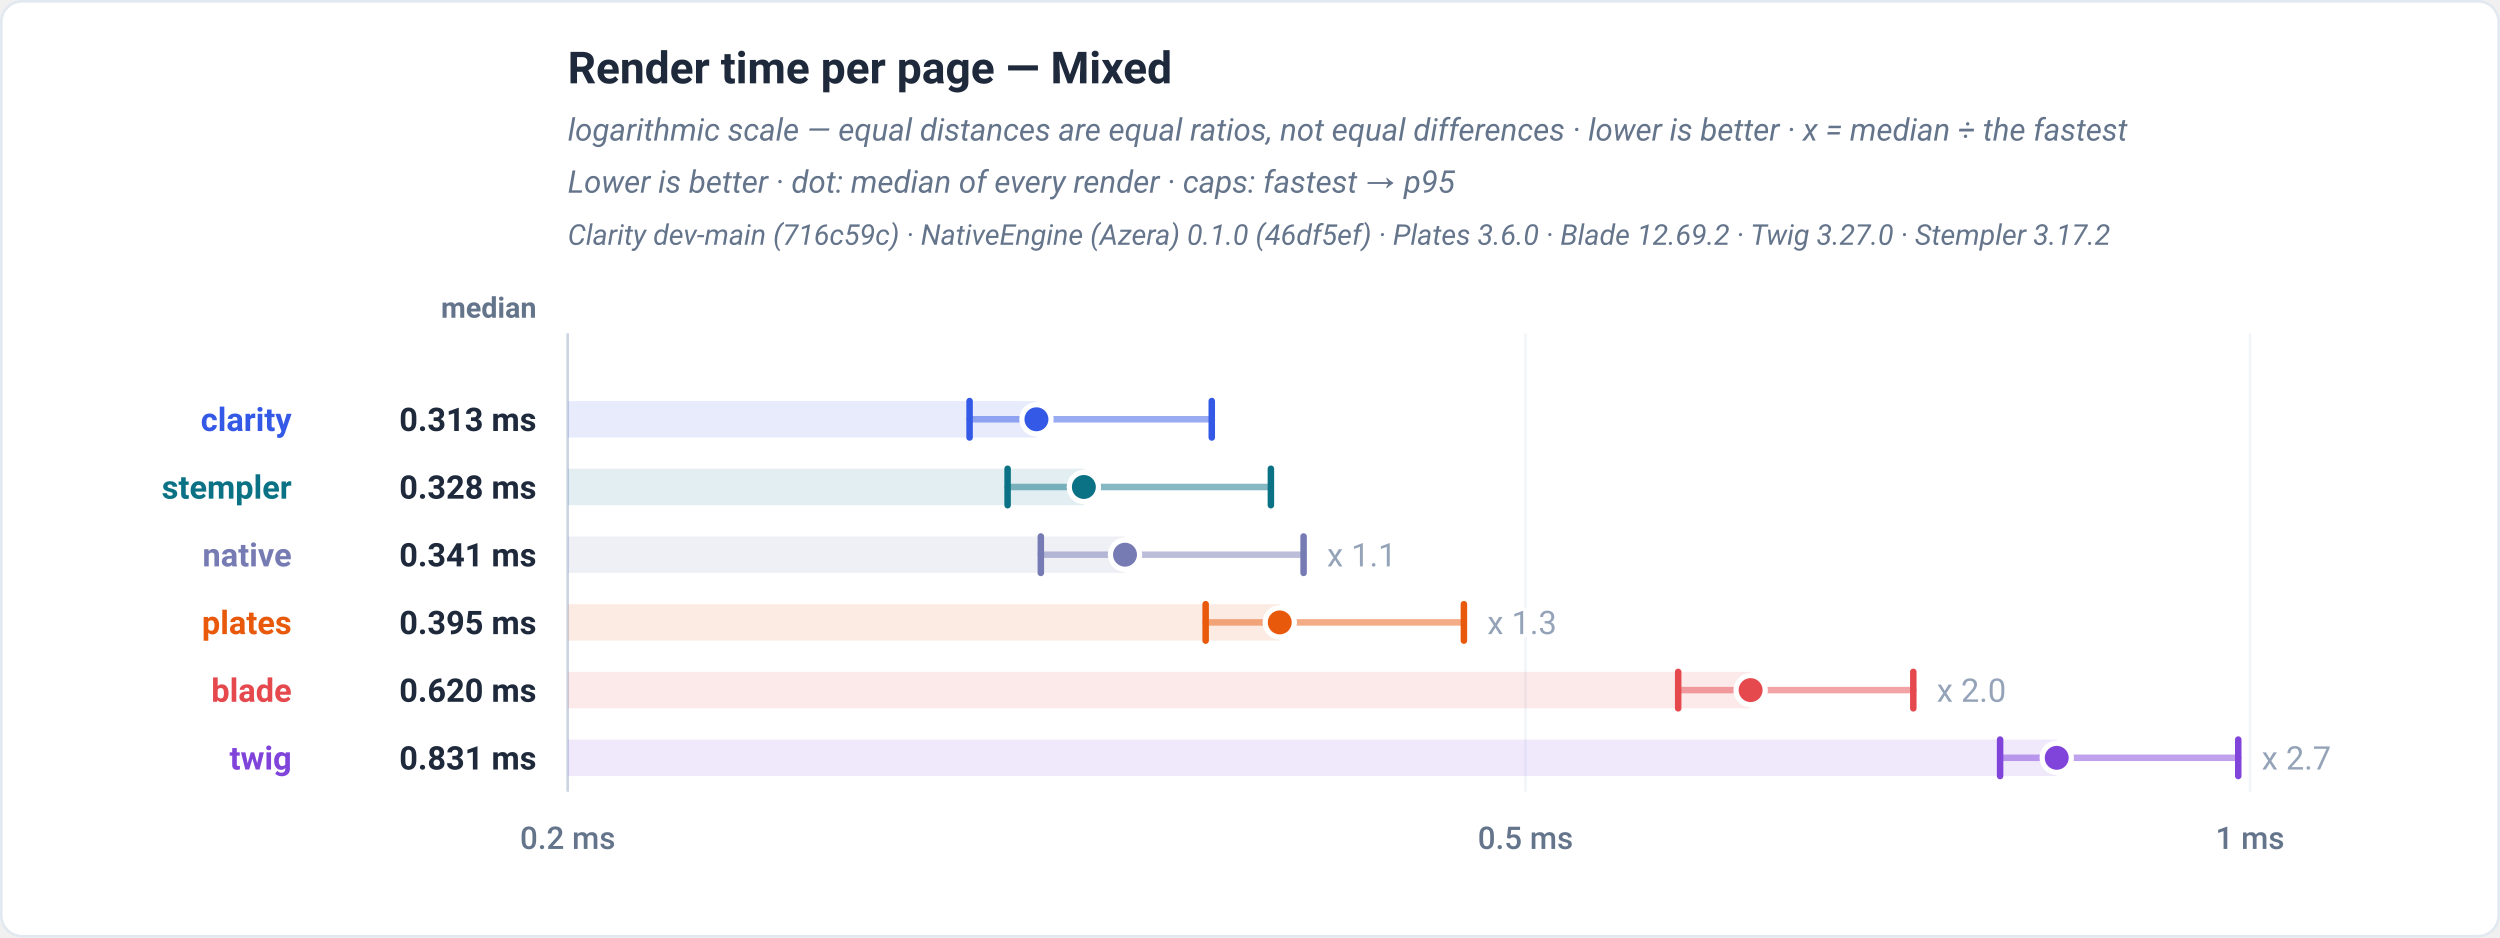
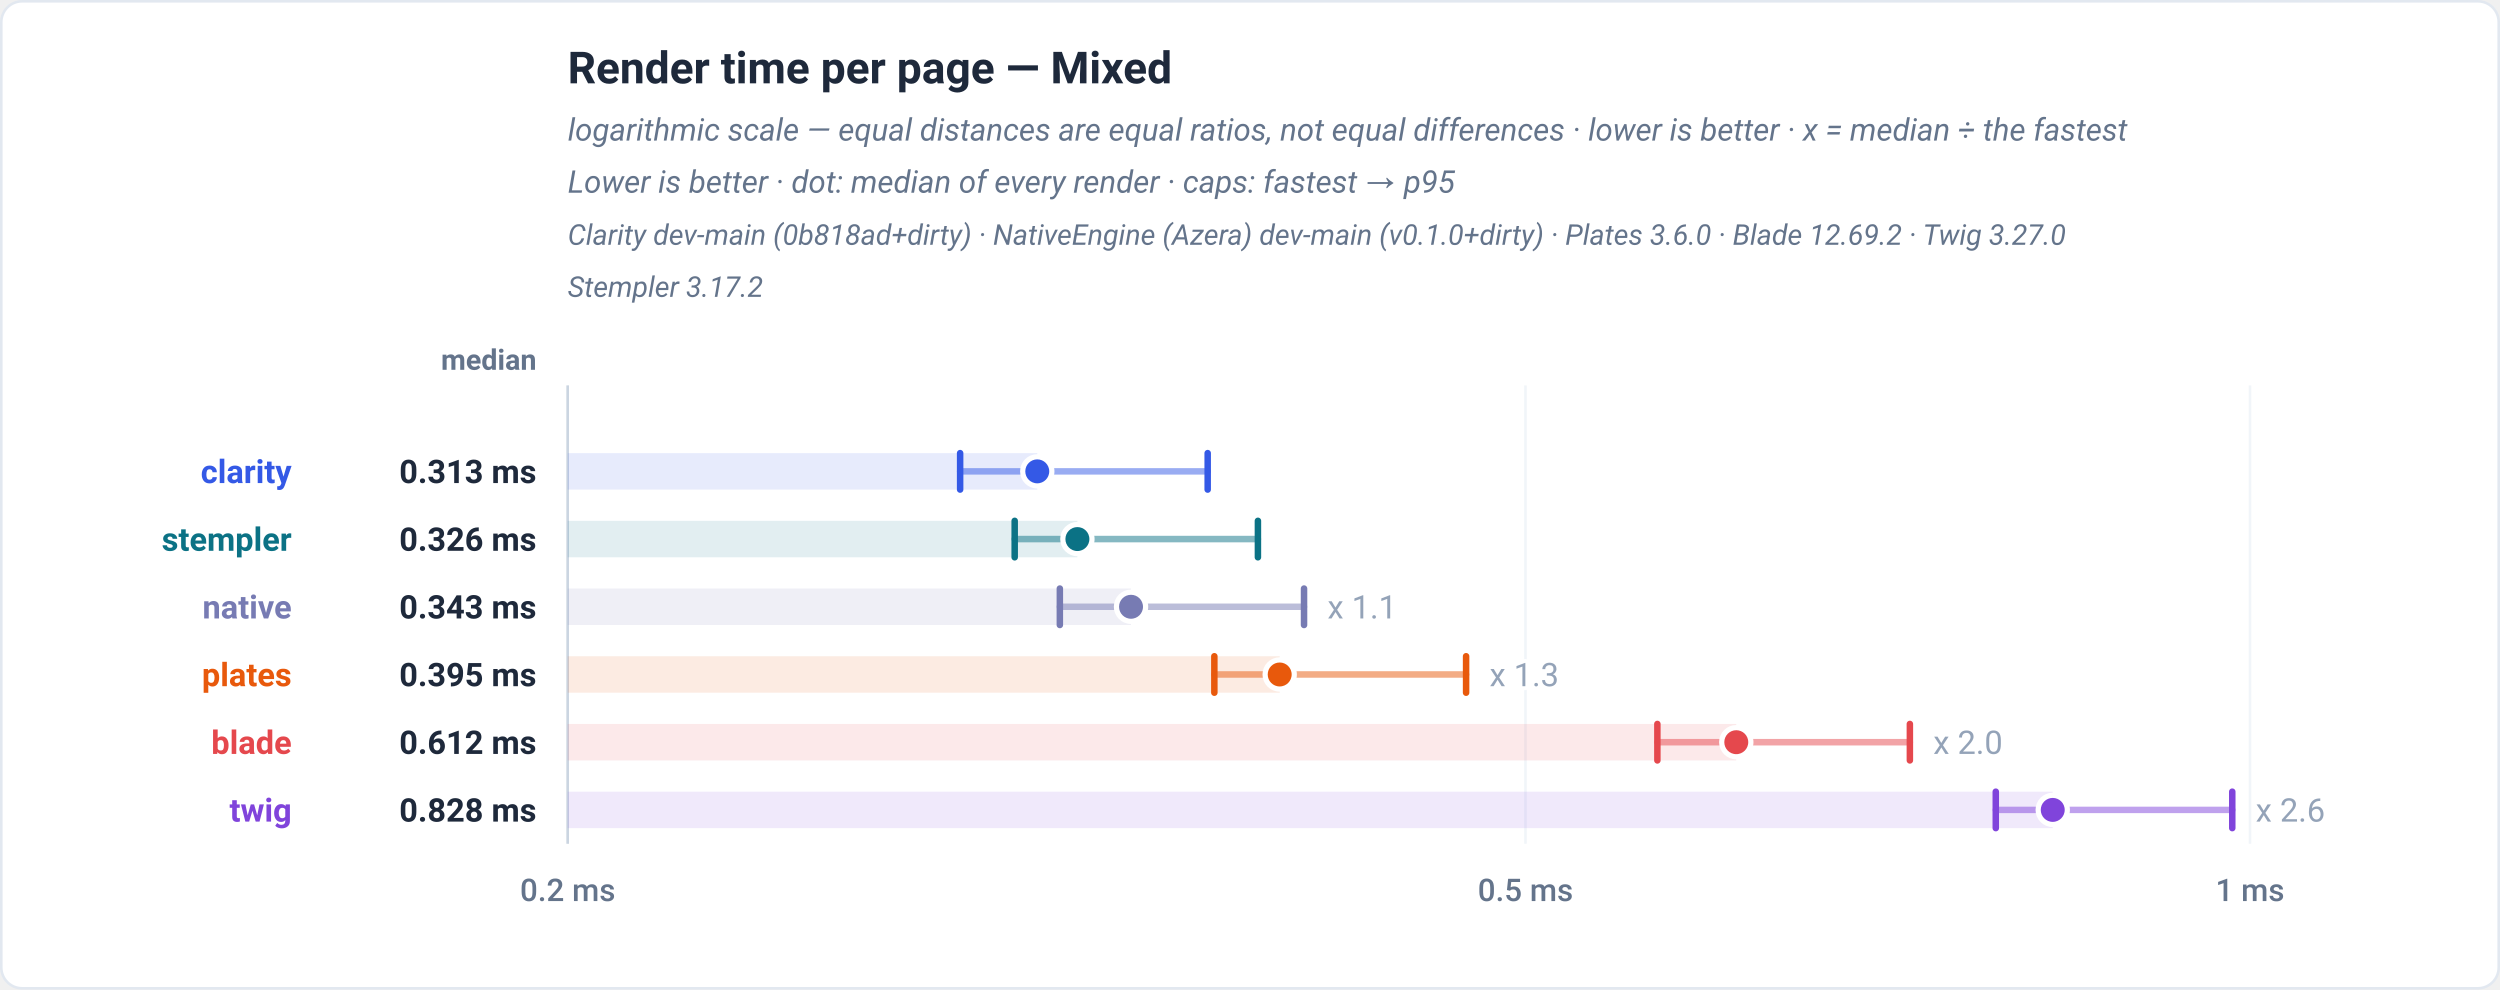
- <svg xmlns="http://www.w3.org/2000/svg" viewBox="0 0 960 360" width="960" height="360" role="img" font-family="-apple-system,BlinkMacSystemFont,'Segoe UI',Roboto,Helvetica,Arial,sans-serif">
-   <rect x="0.5" y="0.5" width="959" height="359" rx="8" fill="#ffffff" stroke="#e2e8f0" />
+ <svg xmlns="http://www.w3.org/2000/svg" viewBox="0 0 960 380" width="960" height="380" role="img" font-family="-apple-system,BlinkMacSystemFont,'Segoe UI',Roboto,Helvetica,Arial,sans-serif">
+   <rect x="0.5" y="0.5" width="959" height="379" rx="8" fill="#ffffff" stroke="#e2e8f0" />
  <text x="218" y="32" font-family="-apple-system,BlinkMacSystemFont,'Segoe UI',Roboto,Helvetica,Arial,sans-serif" font-size="17" font-weight="700" fill="#1e293b" text-anchor="start">Render time per page — Mixed</text>
  <text x="218" y="54" font-family="-apple-system,BlinkMacSystemFont,'Segoe UI',Roboto,Helvetica,Arial,sans-serif" font-size="12" font-weight="400" fill="#64748b" text-anchor="start" font-style="italic">logarithmic scale — equal distances are equal ratios, not equal differences · lower is better · x = median ÷ the fastest</text>
  <text x="218" y="74" font-family="-apple-system,BlinkMacSystemFont,'Segoe UI',Roboto,Helvetica,Arial,sans-serif" font-size="12" font-weight="400" fill="#64748b" text-anchor="start" font-style="italic">Lower is better · dot: median of every render · caps: fastest → p95</text>
-   <text x="218" y="94" font-family="-apple-system,BlinkMacSystemFont,'Segoe UI',Roboto,Helvetica,Arial,sans-serif" font-size="11" font-weight="400" fill="#64748b" text-anchor="start" font-style="italic">Clarity dev-main (716c59c) · NativeEngine (Azera) 0.1.0 (46df5ef) · Plates 3.6.0 · Blade 12.69.2 · Twig 3.27.0 · Stempler 3.17.2</text>
-   <text x="206" y="122" font-family="-apple-system,BlinkMacSystemFont,'Segoe UI',Roboto,Helvetica,Arial,sans-serif" font-size="11" font-weight="600" fill="#64748b" text-anchor="end">median</text>
-   <line x1="218" y1="128" x2="218" y2="304" stroke="#f1f5f9" stroke-width="1" />
-   <text x="218" y="326" font-family="-apple-system,BlinkMacSystemFont,'Segoe UI',Roboto,Helvetica,Arial,sans-serif" font-size="12" font-weight="500" fill="#64748b" text-anchor="middle">0.2 ms</text>
-   <line x1="585.78" y1="128" x2="585.78" y2="304" stroke="#f1f5f9" stroke-width="1" />
-   <text x="585.78" y="326" font-family="-apple-system,BlinkMacSystemFont,'Segoe UI',Roboto,Helvetica,Arial,sans-serif" font-size="12" font-weight="500" fill="#64748b" text-anchor="middle">0.5 ms</text>
-   <line x1="864" y1="128" x2="864" y2="304" stroke="#f1f5f9" stroke-width="1" />
-   <text x="864" y="326" font-family="-apple-system,BlinkMacSystemFont,'Segoe UI',Roboto,Helvetica,Arial,sans-serif" font-size="12" font-weight="500" fill="#64748b" text-anchor="middle">1 ms</text>
-   <line x1="218" y1="128" x2="218" y2="304" stroke="#cbd5e1" stroke-width="1" />
-   <rect x="218" y="154" width="179.99" height="14" fill="#3459e6" fill-opacity="0.12" />
-   <line x1="372.32" y1="161" x2="465.32" y2="161" stroke="#3459e6" stroke-width="2.5" stroke-linecap="round" opacity="0.5" />
-   <line x1="372.32" y1="154" x2="372.32" y2="168" stroke="#3459e6" stroke-width="2.5" stroke-linecap="round" />
-   <line x1="465.32" y1="154" x2="465.32" y2="168" stroke="#3459e6" stroke-width="2.5" stroke-linecap="round" />
-   <circle cx="397.99" cy="161" r="5.6" fill="#3459e6" stroke="#ffffff" stroke-width="2" />
-   <text x="112" y="165.5" font-family="-apple-system,BlinkMacSystemFont,'Segoe UI',Roboto,Helvetica,Arial,sans-serif" font-size="12.5" font-weight="700" fill="#3459e6" text-anchor="end">clarity</text>
-   <text x="206" y="165.5" font-family="-apple-system,BlinkMacSystemFont,'Segoe UI',Roboto,Helvetica,Arial,sans-serif" font-size="12.5" font-weight="700" fill="#1e293b" text-anchor="end">0.313 ms</text>
-   <rect x="218" y="180" width="198.2" height="14" fill="#0b7285" fill-opacity="0.12" />
-   <line x1="386.92" y1="187" x2="488.02" y2="187" stroke="#0b7285" stroke-width="2.5" stroke-linecap="round" opacity="0.5" />
-   <line x1="386.92" y1="180" x2="386.92" y2="194" stroke="#0b7285" stroke-width="2.5" stroke-linecap="round" />
-   <line x1="488.02" y1="180" x2="488.02" y2="194" stroke="#0b7285" stroke-width="2.5" stroke-linecap="round" />
-   <circle cx="416.2" cy="187" r="5.6" fill="#0b7285" stroke="#ffffff" stroke-width="2" />
-   <text x="112" y="191.5" font-family="-apple-system,BlinkMacSystemFont,'Segoe UI',Roboto,Helvetica,Arial,sans-serif" font-size="12.5" font-weight="700" fill="#0b7285" text-anchor="end">stempler</text>
-   <text x="206" y="191.5" font-family="-apple-system,BlinkMacSystemFont,'Segoe UI',Roboto,Helvetica,Arial,sans-serif" font-size="12.5" font-weight="700" fill="#1e293b" text-anchor="end">0.328 ms</text>
-   <rect x="218" y="206" width="214" height="14" fill="#777bb3" fill-opacity="0.12" />
-   <line x1="399.68" y1="213" x2="500.58" y2="213" stroke="#777bb3" stroke-width="2.5" stroke-linecap="round" opacity="0.5" />
-   <line x1="399.68" y1="206" x2="399.68" y2="220" stroke="#777bb3" stroke-width="2.5" stroke-linecap="round" />
-   <line x1="500.58" y1="206" x2="500.58" y2="220" stroke="#777bb3" stroke-width="2.5" stroke-linecap="round" />
-   <circle cx="432" cy="213" r="5.6" fill="#777bb3" stroke="#ffffff" stroke-width="2" />
-   <text x="509.58" y="217.5" font-family="-apple-system,BlinkMacSystemFont,'Segoe UI',Roboto,Helvetica,Arial,sans-serif" font-size="12.5" font-weight="400" fill="#94a3b8" text-anchor="start" stroke="#ffffff" stroke-width="3" paint-order="stroke" stroke-linejoin="round">x 1.1</text>
-   <text x="112" y="217.5" font-family="-apple-system,BlinkMacSystemFont,'Segoe UI',Roboto,Helvetica,Arial,sans-serif" font-size="12.5" font-weight="700" fill="#777bb3" text-anchor="end">native</text>
-   <text x="206" y="217.5" font-family="-apple-system,BlinkMacSystemFont,'Segoe UI',Roboto,Helvetica,Arial,sans-serif" font-size="12.5" font-weight="700" fill="#1e293b" text-anchor="end">0.341 ms</text>
-   <rect x="218" y="232" width="273.42" height="14" fill="#e8590c" fill-opacity="0.12" />
-   <line x1="462.97" y1="239" x2="562.14" y2="239" stroke="#e8590c" stroke-width="2.5" stroke-linecap="round" opacity="0.5" />
-   <line x1="462.97" y1="232" x2="462.97" y2="246" stroke="#e8590c" stroke-width="2.5" stroke-linecap="round" />
-   <line x1="562.14" y1="232" x2="562.14" y2="246" stroke="#e8590c" stroke-width="2.5" stroke-linecap="round" />
-   <circle cx="491.42" cy="239" r="5.6" fill="#e8590c" stroke="#ffffff" stroke-width="2" />
-   <text x="571.14" y="243.5" font-family="-apple-system,BlinkMacSystemFont,'Segoe UI',Roboto,Helvetica,Arial,sans-serif" font-size="12.5" font-weight="400" fill="#94a3b8" text-anchor="start" stroke="#ffffff" stroke-width="3" paint-order="stroke" stroke-linejoin="round">x 1.3</text>
-   <text x="112" y="243.5" font-family="-apple-system,BlinkMacSystemFont,'Segoe UI',Roboto,Helvetica,Arial,sans-serif" font-size="12.5" font-weight="700" fill="#e8590c" text-anchor="end">plates</text>
-   <text x="206" y="243.5" font-family="-apple-system,BlinkMacSystemFont,'Segoe UI',Roboto,Helvetica,Arial,sans-serif" font-size="12.5" font-weight="700" fill="#1e293b" text-anchor="end">0.395 ms</text>
-   <rect x="218" y="258" width="454.23" height="14" fill="#e5484d" fill-opacity="0.12" />
-   <line x1="644.42" y1="265" x2="734.71" y2="265" stroke="#e5484d" stroke-width="2.5" stroke-linecap="round" opacity="0.5" />
-   <line x1="644.42" y1="258" x2="644.42" y2="272" stroke="#e5484d" stroke-width="2.5" stroke-linecap="round" />
-   <line x1="734.71" y1="258" x2="734.71" y2="272" stroke="#e5484d" stroke-width="2.5" stroke-linecap="round" />
-   <circle cx="672.23" cy="265" r="5.6" fill="#e5484d" stroke="#ffffff" stroke-width="2" />
-   <text x="743.71" y="269.5" font-family="-apple-system,BlinkMacSystemFont,'Segoe UI',Roboto,Helvetica,Arial,sans-serif" font-size="12.5" font-weight="400" fill="#94a3b8" text-anchor="start" stroke="#ffffff" stroke-width="3" paint-order="stroke" stroke-linejoin="round">x 2.0</text>
-   <text x="112" y="269.5" font-family="-apple-system,BlinkMacSystemFont,'Segoe UI',Roboto,Helvetica,Arial,sans-serif" font-size="12.5" font-weight="700" fill="#e5484d" text-anchor="end">blade</text>
-   <text x="206" y="269.5" font-family="-apple-system,BlinkMacSystemFont,'Segoe UI',Roboto,Helvetica,Arial,sans-serif" font-size="12.5" font-weight="700" fill="#1e293b" text-anchor="end">0.620 ms</text>
-   <rect x="218" y="284" width="571.78" height="14" fill="#8044db" fill-opacity="0.12" />
-   <line x1="768.04" y1="291" x2="859.49" y2="291" stroke="#8044db" stroke-width="2.5" stroke-linecap="round" opacity="0.5" />
-   <line x1="768.04" y1="284" x2="768.04" y2="298" stroke="#8044db" stroke-width="2.5" stroke-linecap="round" />
-   <line x1="859.49" y1="284" x2="859.49" y2="298" stroke="#8044db" stroke-width="2.5" stroke-linecap="round" />
-   <circle cx="789.78" cy="291" r="5.6" fill="#8044db" stroke="#ffffff" stroke-width="2" />
-   <text x="868.49" y="295.5" font-family="-apple-system,BlinkMacSystemFont,'Segoe UI',Roboto,Helvetica,Arial,sans-serif" font-size="12.5" font-weight="400" fill="#94a3b8" text-anchor="start" stroke="#ffffff" stroke-width="3" paint-order="stroke" stroke-linejoin="round">x 2.7</text>
-   <text x="112" y="295.5" font-family="-apple-system,BlinkMacSystemFont,'Segoe UI',Roboto,Helvetica,Arial,sans-serif" font-size="12.5" font-weight="700" fill="#8044db" text-anchor="end">twig</text>
-   <text x="206" y="295.5" font-family="-apple-system,BlinkMacSystemFont,'Segoe UI',Roboto,Helvetica,Arial,sans-serif" font-size="12.5" font-weight="700" fill="#1e293b" text-anchor="end">0.831 ms</text>
+   <text x="218" y="94" font-family="-apple-system,BlinkMacSystemFont,'Segoe UI',Roboto,Helvetica,Arial,sans-serif" font-size="11" font-weight="400" fill="#64748b" text-anchor="start" font-style="italic">Clarity dev-main (0b818ad+dirty) · NativeEngine (Azera) dev-main (v0.1.0+dirty) · Plates 3.6.0 · Blade 12.69.2 · Twig 3.27.0</text>
+   <text x="218" y="114" font-family="-apple-system,BlinkMacSystemFont,'Segoe UI',Roboto,Helvetica,Arial,sans-serif" font-size="11" font-weight="400" fill="#64748b" text-anchor="start" font-style="italic">Stempler 3.17.2</text>
+   <text x="206" y="142" font-family="-apple-system,BlinkMacSystemFont,'Segoe UI',Roboto,Helvetica,Arial,sans-serif" font-size="11" font-weight="600" fill="#64748b" text-anchor="end">median</text>
+   <line x1="218" y1="148" x2="218" y2="324" stroke="#f1f5f9" stroke-width="1" />
+   <text x="218" y="346" font-family="-apple-system,BlinkMacSystemFont,'Segoe UI',Roboto,Helvetica,Arial,sans-serif" font-size="12" font-weight="500" fill="#64748b" text-anchor="middle">0.2 ms</text>
+   <line x1="585.78" y1="148" x2="585.78" y2="324" stroke="#f1f5f9" stroke-width="1" />
+   <text x="585.78" y="346" font-family="-apple-system,BlinkMacSystemFont,'Segoe UI',Roboto,Helvetica,Arial,sans-serif" font-size="12" font-weight="500" fill="#64748b" text-anchor="middle">0.5 ms</text>
+   <line x1="864" y1="148" x2="864" y2="324" stroke="#f1f5f9" stroke-width="1" />
+   <text x="864" y="346" font-family="-apple-system,BlinkMacSystemFont,'Segoe UI',Roboto,Helvetica,Arial,sans-serif" font-size="12" font-weight="500" fill="#64748b" text-anchor="middle">1 ms</text>
+   <line x1="218" y1="148" x2="218" y2="324" stroke="#cbd5e1" stroke-width="1" />
+   <rect x="218" y="174" width="180.31" height="14" fill="#3459e6" fill-opacity="0.12" />
+   <line x1="368.69" y1="181" x2="463.75" y2="181" stroke="#3459e6" stroke-width="2.5" stroke-linecap="round" opacity="0.5" />
+   <line x1="368.69" y1="174" x2="368.69" y2="188" stroke="#3459e6" stroke-width="2.5" stroke-linecap="round" />
+   <line x1="463.75" y1="174" x2="463.75" y2="188" stroke="#3459e6" stroke-width="2.5" stroke-linecap="round" />
+   <circle cx="398.31" cy="181" r="5.6" fill="#3459e6" stroke="#ffffff" stroke-width="2" />
+   <text x="112" y="185.5" font-family="-apple-system,BlinkMacSystemFont,'Segoe UI',Roboto,Helvetica,Arial,sans-serif" font-size="12.5" font-weight="700" fill="#3459e6" text-anchor="end">clarity</text>
+   <text x="206" y="185.5" font-family="-apple-system,BlinkMacSystemFont,'Segoe UI',Roboto,Helvetica,Arial,sans-serif" font-size="12.5" font-weight="700" fill="#1e293b" text-anchor="end">0.313 ms</text>
+   <rect x="218" y="200" width="195.72" height="14" fill="#0b7285" fill-opacity="0.12" />
+   <line x1="389.64" y1="207" x2="483.04" y2="207" stroke="#0b7285" stroke-width="2.5" stroke-linecap="round" opacity="0.5" />
+   <line x1="389.64" y1="200" x2="389.64" y2="214" stroke="#0b7285" stroke-width="2.5" stroke-linecap="round" />
+   <line x1="483.04" y1="200" x2="483.04" y2="214" stroke="#0b7285" stroke-width="2.5" stroke-linecap="round" />
+   <circle cx="413.72" cy="207" r="5.6" fill="#0b7285" stroke="#ffffff" stroke-width="2" />
+   <text x="112" y="211.5" font-family="-apple-system,BlinkMacSystemFont,'Segoe UI',Roboto,Helvetica,Arial,sans-serif" font-size="12.5" font-weight="700" fill="#0b7285" text-anchor="end">stempler</text>
+   <text x="206" y="211.5" font-family="-apple-system,BlinkMacSystemFont,'Segoe UI',Roboto,Helvetica,Arial,sans-serif" font-size="12.5" font-weight="700" fill="#1e293b" text-anchor="end">0.326 ms</text>
+   <rect x="218" y="226" width="216.31" height="14" fill="#777bb3" fill-opacity="0.12" />
+   <line x1="406.98" y1="233" x2="500.75" y2="233" stroke="#777bb3" stroke-width="2.5" stroke-linecap="round" opacity="0.5" />
+   <line x1="406.98" y1="226" x2="406.98" y2="240" stroke="#777bb3" stroke-width="2.5" stroke-linecap="round" />
+   <line x1="500.75" y1="226" x2="500.75" y2="240" stroke="#777bb3" stroke-width="2.5" stroke-linecap="round" />
+   <circle cx="434.31" cy="233" r="5.6" fill="#777bb3" stroke="#ffffff" stroke-width="2" />
+   <text x="509.75" y="237.5" font-family="-apple-system,BlinkMacSystemFont,'Segoe UI',Roboto,Helvetica,Arial,sans-serif" font-size="12.5" font-weight="400" fill="#94a3b8" text-anchor="start" stroke="#ffffff" stroke-width="3" paint-order="stroke" stroke-linejoin="round">x 1.1</text>
+   <text x="112" y="237.5" font-family="-apple-system,BlinkMacSystemFont,'Segoe UI',Roboto,Helvetica,Arial,sans-serif" font-size="12.5" font-weight="700" fill="#777bb3" text-anchor="end">native</text>
+   <text x="206" y="237.5" font-family="-apple-system,BlinkMacSystemFont,'Segoe UI',Roboto,Helvetica,Arial,sans-serif" font-size="12.5" font-weight="700" fill="#1e293b" text-anchor="end">0.343 ms</text>
+   <rect x="218" y="252" width="273.4" height="14" fill="#e8590c" fill-opacity="0.12" />
+   <line x1="466.31" y1="259" x2="562.98" y2="259" stroke="#e8590c" stroke-width="2.5" stroke-linecap="round" opacity="0.5" />
+   <line x1="466.31" y1="252" x2="466.31" y2="266" stroke="#e8590c" stroke-width="2.5" stroke-linecap="round" />
+   <line x1="562.98" y1="252" x2="562.98" y2="266" stroke="#e8590c" stroke-width="2.5" stroke-linecap="round" />
+   <circle cx="491.4" cy="259" r="5.6" fill="#e8590c" stroke="#ffffff" stroke-width="2" />
+   <text x="571.98" y="263.5" font-family="-apple-system,BlinkMacSystemFont,'Segoe UI',Roboto,Helvetica,Arial,sans-serif" font-size="12.5" font-weight="400" fill="#94a3b8" text-anchor="start" stroke="#ffffff" stroke-width="3" paint-order="stroke" stroke-linejoin="round">x 1.3</text>
+   <text x="112" y="263.5" font-family="-apple-system,BlinkMacSystemFont,'Segoe UI',Roboto,Helvetica,Arial,sans-serif" font-size="12.5" font-weight="700" fill="#e8590c" text-anchor="end">plates</text>
+   <text x="206" y="263.5" font-family="-apple-system,BlinkMacSystemFont,'Segoe UI',Roboto,Helvetica,Arial,sans-serif" font-size="12.5" font-weight="700" fill="#1e293b" text-anchor="end">0.395 ms</text>
+   <rect x="218" y="278" width="448.73" height="14" fill="#e5484d" fill-opacity="0.12" />
+   <line x1="636.43" y1="285" x2="733.39" y2="285" stroke="#e5484d" stroke-width="2.5" stroke-linecap="round" opacity="0.5" />
+   <line x1="636.43" y1="278" x2="636.43" y2="292" stroke="#e5484d" stroke-width="2.5" stroke-linecap="round" />
+   <line x1="733.39" y1="278" x2="733.39" y2="292" stroke="#e5484d" stroke-width="2.5" stroke-linecap="round" />
+   <circle cx="666.73" cy="285" r="5.6" fill="#e5484d" stroke="#ffffff" stroke-width="2" />
+   <text x="742.39" y="289.5" font-family="-apple-system,BlinkMacSystemFont,'Segoe UI',Roboto,Helvetica,Arial,sans-serif" font-size="12.5" font-weight="400" fill="#94a3b8" text-anchor="start" stroke="#ffffff" stroke-width="3" paint-order="stroke" stroke-linejoin="round">x 2.0</text>
+   <text x="112" y="289.5" font-family="-apple-system,BlinkMacSystemFont,'Segoe UI',Roboto,Helvetica,Arial,sans-serif" font-size="12.5" font-weight="700" fill="#e5484d" text-anchor="end">blade</text>
+   <text x="206" y="289.5" font-family="-apple-system,BlinkMacSystemFont,'Segoe UI',Roboto,Helvetica,Arial,sans-serif" font-size="12.5" font-weight="700" fill="#1e293b" text-anchor="end">0.612 ms</text>
+   <rect x="218" y="304" width="570.25" height="14" fill="#8044db" fill-opacity="0.12" />
+   <line x1="766.38" y1="311" x2="857.19" y2="311" stroke="#8044db" stroke-width="2.5" stroke-linecap="round" opacity="0.5" />
+   <line x1="766.38" y1="304" x2="766.38" y2="318" stroke="#8044db" stroke-width="2.5" stroke-linecap="round" />
+   <line x1="857.19" y1="304" x2="857.19" y2="318" stroke="#8044db" stroke-width="2.5" stroke-linecap="round" />
+   <circle cx="788.25" cy="311" r="5.6" fill="#8044db" stroke="#ffffff" stroke-width="2" />
+   <text x="866.19" y="315.5" font-family="-apple-system,BlinkMacSystemFont,'Segoe UI',Roboto,Helvetica,Arial,sans-serif" font-size="12.5" font-weight="400" fill="#94a3b8" text-anchor="start" stroke="#ffffff" stroke-width="3" paint-order="stroke" stroke-linejoin="round">x 2.6</text>
+   <text x="112" y="315.5" font-family="-apple-system,BlinkMacSystemFont,'Segoe UI',Roboto,Helvetica,Arial,sans-serif" font-size="12.5" font-weight="700" fill="#8044db" text-anchor="end">twig</text>
+   <text x="206" y="315.5" font-family="-apple-system,BlinkMacSystemFont,'Segoe UI',Roboto,Helvetica,Arial,sans-serif" font-size="12.5" font-weight="700" fill="#1e293b" text-anchor="end">0.828 ms</text>
</svg>
